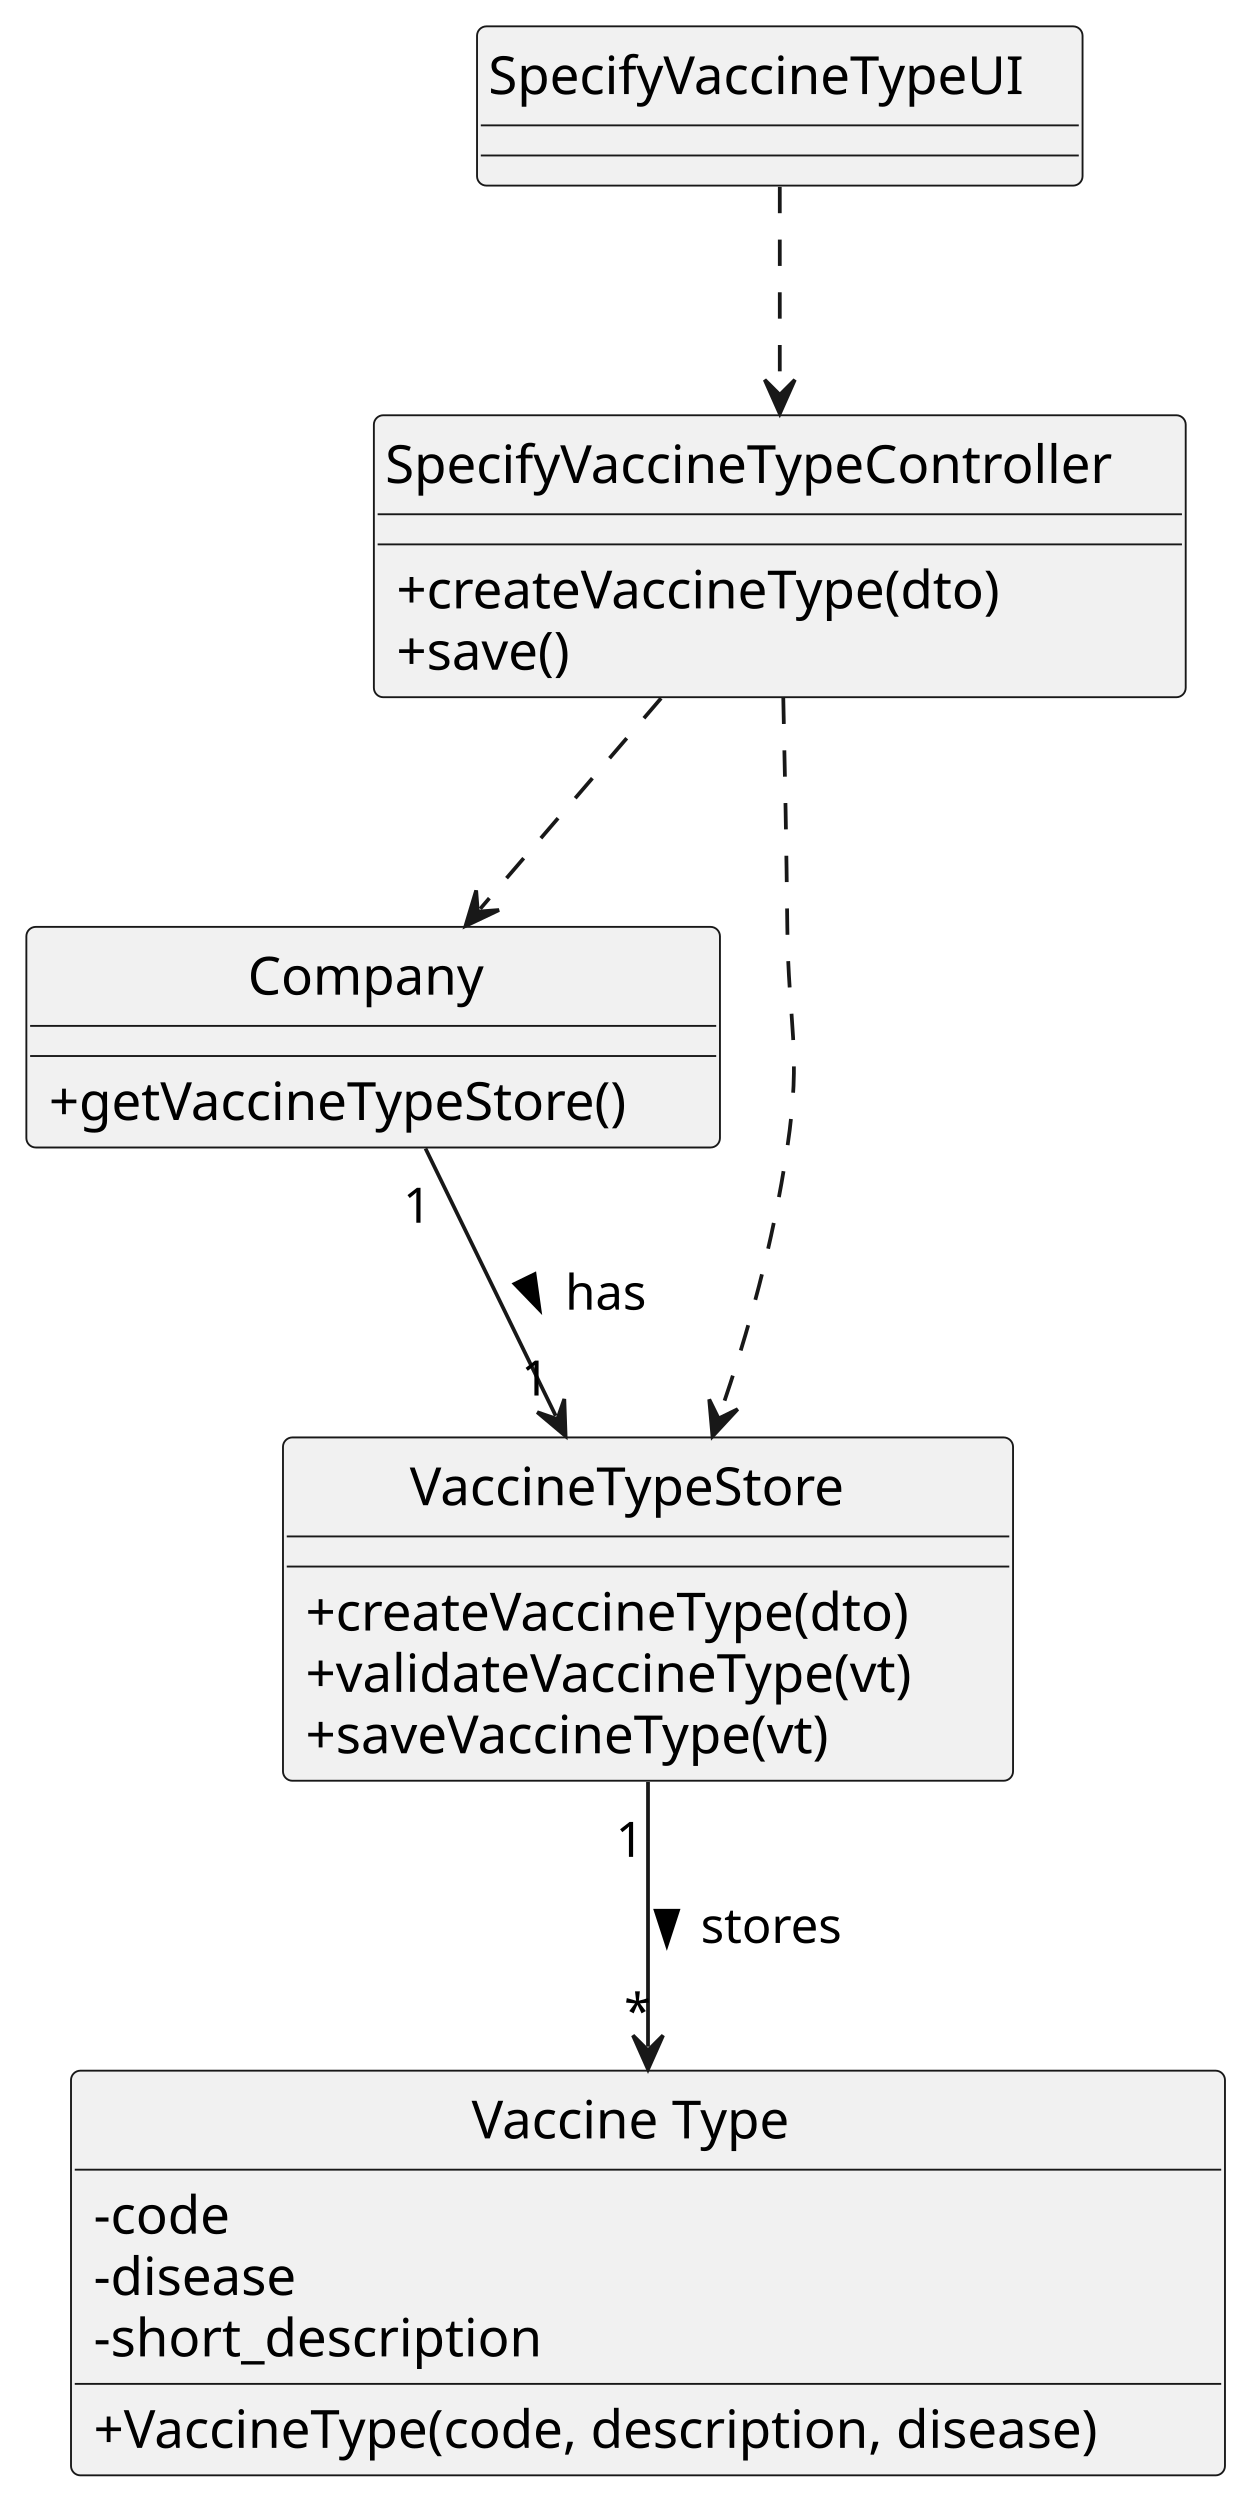
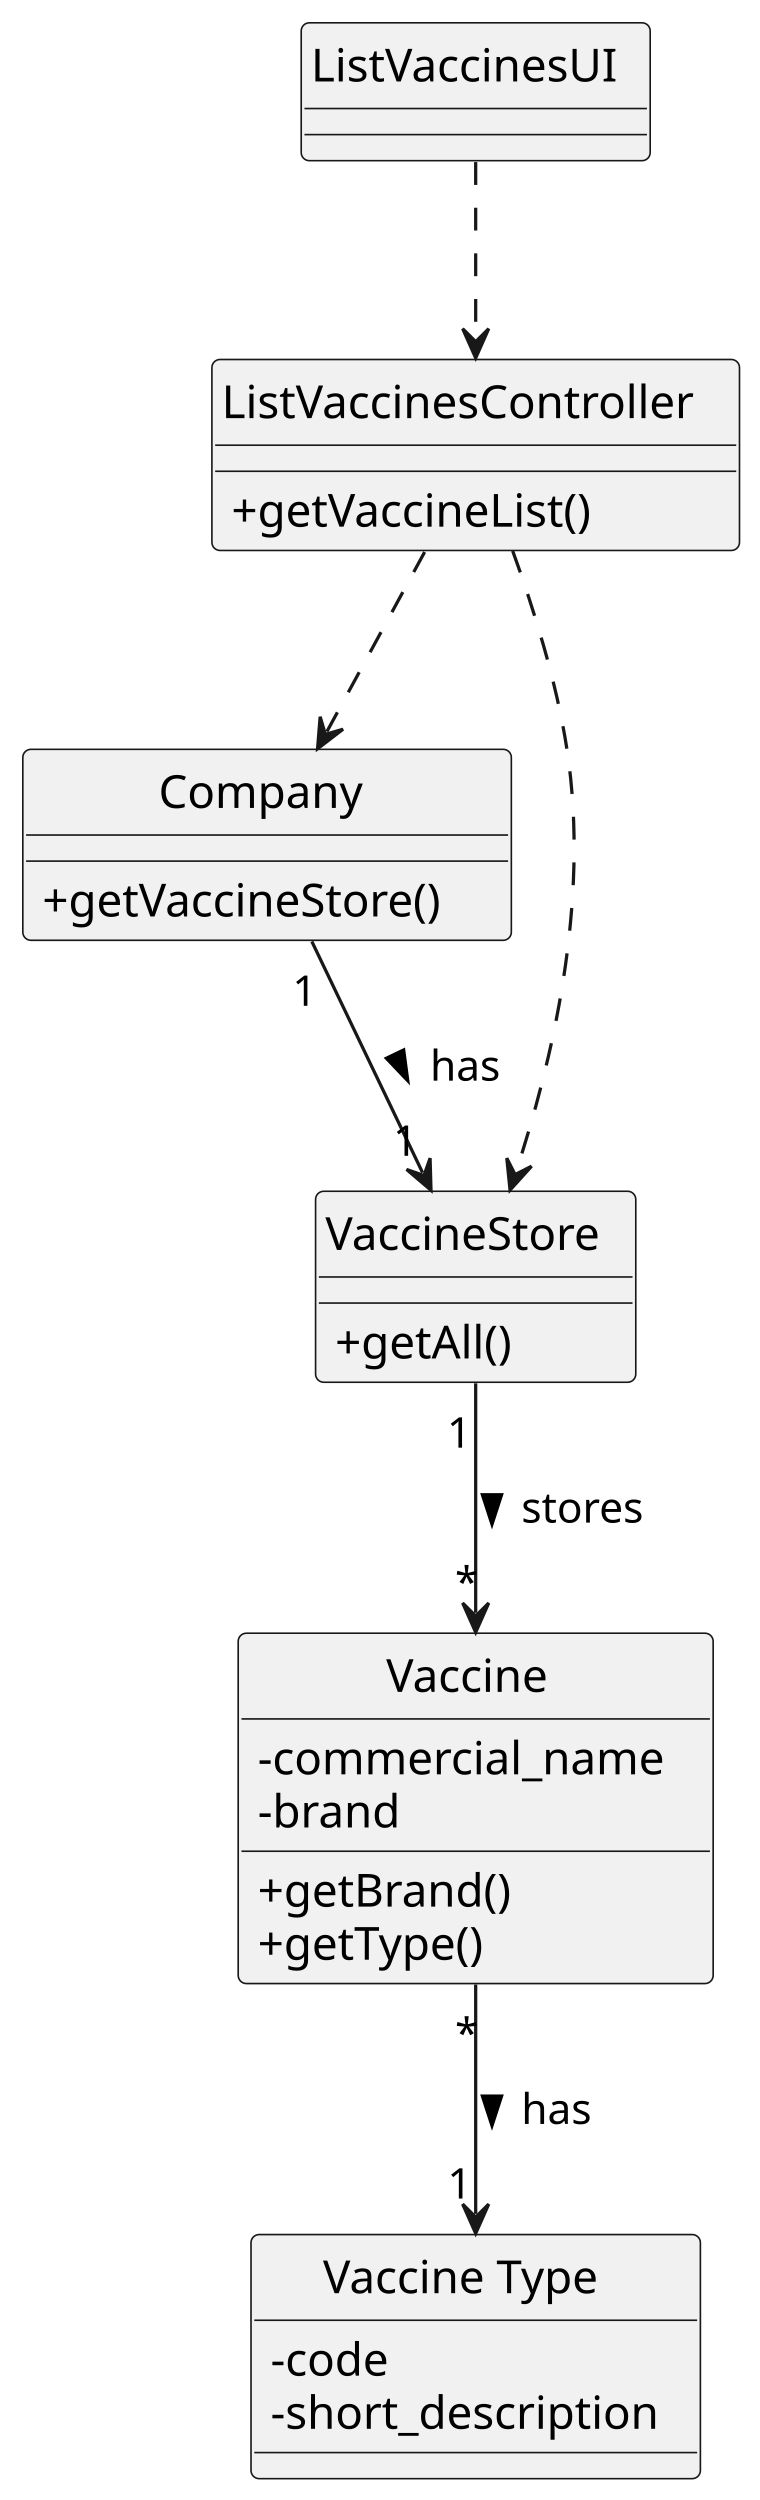
- <svg xmlns="http://www.w3.org/2000/svg" contentStyleType="text/css" data-diagram-type="CLASS" height="664px" preserveAspectRatio="none" style="width:332px;height:664px;background:#FFFFFF;" version="1.1" viewBox="0 0 332 664" width="332px" zoomAndPan="magnify">
+ <svg xmlns="http://www.w3.org/2000/svg" contentStyleType="text/css" data-diagram-type="CLASS" height="767px" preserveAspectRatio="none" style="width:233px;height:767px;background:#FFFFFF;" version="1.1" viewBox="0 0 233 767" width="233px" zoomAndPan="magnify">
  <defs />
  <g>
-     <g class="entity" data-entity="SpecifyVaccineTypeUI" data-source-line="4" data-uid="ent0002" id="entity_SpecifyVaccineTypeUI">
-       <rect fill="#F1F1F1" height="42.297" rx="2.5" ry="2.5" style="stroke:#181818;stroke-width:0.5;" width="160.827" x="126.7" y="7" />
-       <text fill="#000000" font-family="sans-serif" font-size="14" lengthAdjust="spacing" textLength="154.827" x="129.7" y="24.995">SpecifyVaccineTypeUI</text>
-       <line style="stroke:#181818;stroke-width:0.5;" x1="127.7" x2="286.527" y1="33.297" y2="33.297" />
-       <line style="stroke:#181818;stroke-width:0.5;" x1="127.7" x2="286.527" y1="41.297" y2="41.297" />
+     <g class="entity" data-entity="ListVaccinesUI" data-source-line="4" data-uid="ent0002" id="entity_ListVaccinesUI">
+       <rect fill="#F1F1F1" height="42.297" rx="2.5" ry="2.5" style="stroke:#181818;stroke-width:0.5;" width="107.069" x="92.41" y="7" />
+       <text fill="#000000" font-family="sans-serif" font-size="14" lengthAdjust="spacing" textLength="101.069" x="95.41" y="24.995">ListVaccinesUI</text>
+       <line style="stroke:#181818;stroke-width:0.5;" x1="93.41" x2="198.479" y1="33.297" y2="33.297" />
+       <line style="stroke:#181818;stroke-width:0.5;" x1="93.41" x2="198.479" y1="41.297" y2="41.297" />
    </g>
-     <g class="entity" data-entity="SpecifyVaccineTypeController" data-source-line="7" data-uid="ent0003" id="entity_SpecifyVaccineTypeController">
-       <rect fill="#F1F1F1" height="74.891" rx="2.5" ry="2.5" style="stroke:#181818;stroke-width:0.5;" width="215.624" x="99.3" y="110.29" />
-       <text fill="#000000" font-family="sans-serif" font-size="14" lengthAdjust="spacing" textLength="209.624" x="102.3" y="128.285">SpecifyVaccineTypeController</text>
-       <line style="stroke:#181818;stroke-width:0.5;" x1="100.3" x2="313.924" y1="136.587" y2="136.587" />
-       <line style="stroke:#181818;stroke-width:0.5;" x1="100.3" x2="313.924" y1="144.587" y2="144.587" />
-       <text fill="#000000" font-family="sans-serif" font-size="14" lengthAdjust="spacing" textLength="179.607" x="105.3" y="161.582">+createVaccineType(dto)</text>
-       <text fill="#000000" font-family="sans-serif" font-size="14" lengthAdjust="spacing" textLength="55.426" x="105.3" y="177.879">+save()</text>
+     <g class="entity" data-entity="ListVaccinesController" data-source-line="7" data-uid="ent0003" id="entity_ListVaccinesController">
+       <rect fill="#F1F1F1" height="58.594" rx="2.5" ry="2.5" style="stroke:#181818;stroke-width:0.5;" width="161.866" x="65.01" y="110.29" />
+       <text fill="#000000" font-family="sans-serif" font-size="14" lengthAdjust="spacing" textLength="155.866" x="68.01" y="128.285">ListVaccinesController</text>
+       <line style="stroke:#181818;stroke-width:0.5;" x1="66.01" x2="225.876" y1="136.587" y2="136.587" />
+       <line style="stroke:#181818;stroke-width:0.5;" x1="66.01" x2="225.876" y1="144.587" y2="144.587" />
+       <text fill="#000000" font-family="sans-serif" font-size="14" lengthAdjust="spacing" textLength="125.043" x="71.01" y="161.582">+getVaccineList()</text>
    </g>
-     <g class="entity" data-entity="Company" data-source-line="12" data-uid="ent0004" id="entity_Company">
-       <rect fill="#F1F1F1" height="58.594" rx="2.5" ry="2.5" style="stroke:#181818;stroke-width:0.5;" width="184.218" x="7" y="246.18" />
-       <text fill="#000000" font-family="sans-serif" font-size="14" lengthAdjust="spacing" textLength="66.603" x="65.808" y="264.175">Company</text>
-       <line style="stroke:#181818;stroke-width:0.5;" x1="8" x2="190.218" y1="272.477" y2="272.477" />
-       <line style="stroke:#181818;stroke-width:0.5;" x1="8" x2="190.218" y1="280.477" y2="280.477" />
-       <text fill="#000000" font-family="sans-serif" font-size="14" lengthAdjust="spacing" textLength="172.218" x="13" y="297.472">+getVaccineTypeStore()</text>
+     <g class="entity" data-entity="Company" data-source-line="11" data-uid="ent0004" id="entity_Company">
+       <rect fill="#F1F1F1" height="58.594" rx="2.5" ry="2.5" style="stroke:#181818;stroke-width:0.5;" width="149.881" x="7" y="229.89" />
+       <text fill="#000000" font-family="sans-serif" font-size="14" lengthAdjust="spacing" textLength="66.603" x="48.639" y="247.885">Company</text>
+       <line style="stroke:#181818;stroke-width:0.5;" x1="8" x2="155.881" y1="256.187" y2="256.187" />
+       <line style="stroke:#181818;stroke-width:0.5;" x1="8" x2="155.881" y1="264.187" y2="264.187" />
+       <text fill="#000000" font-family="sans-serif" font-size="14" lengthAdjust="spacing" textLength="137.881" x="13" y="281.182">+getVaccineStore()</text>
    </g>
-     <g class="entity" data-entity="VaccineTypeStore" data-source-line="16" data-uid="ent0005" id="entity_VaccineTypeStore">
-       <rect fill="#F1F1F1" height="91.188" rx="2.5" ry="2.5" style="stroke:#181818;stroke-width:0.5;" width="193.904" x="75.16" y="381.78" />
-       <text fill="#000000" font-family="sans-serif" font-size="14" lengthAdjust="spacing" textLength="126.574" x="108.825" y="399.775">VaccineTypeStore</text>
-       <line style="stroke:#181818;stroke-width:0.5;" x1="76.16" x2="268.064" y1="408.077" y2="408.077" />
-       <line style="stroke:#181818;stroke-width:0.5;" x1="76.16" x2="268.064" y1="416.077" y2="416.077" />
-       <text fill="#000000" font-family="sans-serif" font-size="14" lengthAdjust="spacing" textLength="179.607" x="81.16" y="433.072">+createVaccineType(dto)</text>
-       <text fill="#000000" font-family="sans-serif" font-size="14" lengthAdjust="spacing" textLength="181.904" x="81.16" y="449.369">+validateVaccineType(vt)</text>
-       <text fill="#000000" font-family="sans-serif" font-size="14" lengthAdjust="spacing" textLength="158.464" x="81.16" y="465.666">+saveVaccineType(vt)</text>
+     <g class="entity" data-entity="VaccineStore" data-source-line="15" data-uid="ent0005" id="entity_VaccineStore">
+       <rect fill="#F1F1F1" height="58.594" rx="2.5" ry="2.5" style="stroke:#181818;stroke-width:0.5;" width="98.237" x="96.82" y="365.48" />
+       <text fill="#000000" font-family="sans-serif" font-size="14" lengthAdjust="spacing" textLength="92.237" x="99.82" y="383.475">VaccineStore</text>
+       <line style="stroke:#181818;stroke-width:0.5;" x1="97.82" x2="194.057" y1="391.777" y2="391.777" />
+       <line style="stroke:#181818;stroke-width:0.5;" x1="97.82" x2="194.057" y1="399.777" y2="399.777" />
+       <text fill="#000000" font-family="sans-serif" font-size="14" lengthAdjust="spacing" textLength="63" x="102.82" y="416.772">+getAll()</text>
    </g>
-     <g class="entity" data-entity="Vaccine Type" data-source-line="22" data-uid="ent0006" id="entity_Vaccine Type">
-       <rect fill="#F1F1F1" height="107.484" rx="2.5" ry="2.5" style="stroke:#181818;stroke-width:0.5;" width="306.492" x="18.86" y="549.97" />
-       <text fill="#000000" font-family="sans-serif" font-size="14" lengthAdjust="spacing" textLength="93.714" x="125.249" y="567.965">Vaccine Type</text>
-       <line style="stroke:#181818;stroke-width:0.5;" x1="19.86" x2="324.352" y1="576.267" y2="576.267" />
-       <text fill="#000000" font-family="sans-serif" font-size="14" lengthAdjust="spacing" textLength="38.815" x="24.86" y="593.262">-code</text>
-       <text fill="#000000" font-family="sans-serif" font-size="14" lengthAdjust="spacing" textLength="58.222" x="24.86" y="609.559">-disease</text>
-       <text fill="#000000" font-family="sans-serif" font-size="14" lengthAdjust="spacing" textLength="125.87" x="24.86" y="625.856">-short_description</text>
-       <line style="stroke:#181818;stroke-width:0.5;" x1="19.86" x2="324.352" y1="633.158" y2="633.158" />
-       <text fill="#000000" font-family="sans-serif" font-size="14" lengthAdjust="spacing" textLength="294.492" x="24.86" y="650.153">+VaccineType(code, description, disease)</text>
+     <g class="entity" data-entity="Vaccine" data-source-line="19" data-uid="ent0006" id="entity_Vaccine">
+       <rect fill="#F1F1F1" height="107.484" rx="2.5" ry="2.5" style="stroke:#181818;stroke-width:0.5;" width="145.718" x="73.08" y="501.07" />
+       <text fill="#000000" font-family="sans-serif" font-size="14" lengthAdjust="spacing" textLength="54.927" x="118.475" y="519.065">Vaccine</text>
+       <line style="stroke:#181818;stroke-width:0.5;" x1="74.08" x2="217.798" y1="527.367" y2="527.367" />
+       <text fill="#000000" font-family="sans-serif" font-size="14" lengthAdjust="spacing" textLength="133.718" x="79.08" y="544.362">-commercial_name</text>
+       <text fill="#000000" font-family="sans-serif" font-size="14" lengthAdjust="spacing" textLength="46.033" x="79.08" y="560.659">-brand</text>
+       <line style="stroke:#181818;stroke-width:0.5;" x1="74.08" x2="217.798" y1="567.961" y2="567.961" />
+       <text fill="#000000" font-family="sans-serif" font-size="14" lengthAdjust="spacing" textLength="87.343" x="79.08" y="584.956">+getBrand()</text>
+       <text fill="#000000" font-family="sans-serif" font-size="14" lengthAdjust="spacing" textLength="79.981" x="79.08" y="601.253">+getType()</text>
    </g>
-     <g class="link" data-entity-1="SpecifyVaccineTypeUI" data-entity-2="SpecifyVaccineTypeController" data-source-line="29" data-uid="lnk7" id="link_SpecifyVaccineTypeUI_SpecifyVaccineTypeController">
-       <path codeLine="29" d="M207.11,49.63 C207.11,66.21 207.11,83.99 207.11,103.87" fill="none" id="SpecifyVaccineTypeUI-to-SpecifyVaccineTypeController" style="stroke:#181818;stroke-width:1;stroke-dasharray:7,7;" />
-       <polygon fill="#181818" points="207.11,109.87,211.11,100.87,207.11,104.87,203.11,100.87,207.11,109.87" style="stroke:#181818;stroke-width:1;" />
+     <g class="entity" data-entity="Vaccine Type" data-source-line="26" data-uid="ent0007" id="entity_Vaccine Type">
+       <rect fill="#F1F1F1" height="74.891" rx="2.5" ry="2.5" style="stroke:#181818;stroke-width:0.5;" width="137.87" x="77.01" y="685.56" />
+       <text fill="#000000" font-family="sans-serif" font-size="14" lengthAdjust="spacing" textLength="93.714" x="99.088" y="703.555">Vaccine Type</text>
+       <line style="stroke:#181818;stroke-width:0.5;" x1="78.01" x2="213.88" y1="711.857" y2="711.857" />
+       <text fill="#000000" font-family="sans-serif" font-size="14" lengthAdjust="spacing" textLength="38.815" x="83.01" y="728.852">-code</text>
+       <text fill="#000000" font-family="sans-serif" font-size="14" lengthAdjust="spacing" textLength="125.87" x="83.01" y="745.149">-short_description</text>
+       <line style="stroke:#181818;stroke-width:0.5;" x1="78.01" x2="213.88" y1="752.451" y2="752.451" />
    </g>
-     <g class="link" data-entity-1="SpecifyVaccineTypeController" data-entity-2="Company" data-source-line="30" data-uid="lnk8" id="link_SpecifyVaccineTypeController_Company">
-       <path codeLine="30" d="M175.58,185.45 C159.02,204.73 142.939,223.458 127.549,241.378" fill="none" id="SpecifyVaccineTypeController-to-Company" style="stroke:#181818;stroke-width:1;stroke-dasharray:7,7;" />
-       <polygon fill="#181818" points="123.64,245.93,132.538,241.708,126.898,242.137,126.469,236.496,123.64,245.93" style="stroke:#181818;stroke-width:1;" />
+     <g class="link" data-entity-1="ListVaccinesUI" data-entity-2="ListVaccinesController" data-source-line="31" data-uid="lnk8" id="link_ListVaccinesUI_ListVaccinesController">
+       <path codeLine="31" d="M145.94,49.73 C145.94,66.7 145.94,84.95 145.94,103.84" fill="none" id="ListVaccinesUI-to-ListVaccinesController" style="stroke:#181818;stroke-width:1;stroke-dasharray:7,7;" />
+       <polygon fill="#181818" points="145.94,109.84,149.94,100.84,145.94,104.84,141.94,100.84,145.94,109.84" style="stroke:#181818;stroke-width:1;" />
    </g>
-     <g class="link" data-entity-1="SpecifyVaccineTypeController" data-entity-2="VaccineTypeStore" data-source-line="31" data-uid="lnk9" id="link_SpecifyVaccineTypeController_VaccineTypeStore">
-       <path codeLine="31" d="M208.04,185.29 C208.46,203.58 208.9,226.05 209.11,246.18 C209.38,272.22 212.94,279.02 209.11,304.78 C205.24,330.75 198.921,353.173 191.181,375.813" fill="none" id="SpecifyVaccineTypeController-to-VaccineTypeStore" style="stroke:#181818;stroke-width:1;stroke-dasharray:7,7;" />
-       <polygon fill="#181818" points="189.24,381.49,195.936,374.268,190.857,376.759,188.367,371.68,189.24,381.49" style="stroke:#181818;stroke-width:1;" />
+     <g class="link" data-entity-1="ListVaccinesController" data-entity-2="Company" data-source-line="32" data-uid="lnk9" id="link_ListVaccinesController_Company">
+       <path codeLine="32" d="M130.28,169.36 C120.29,187.72 110.27,206.141 100.3,224.441" fill="none" id="ListVaccinesController-to-Company" style="stroke:#181818;stroke-width:1;stroke-dasharray:7,7;" />
+       <polygon fill="#181818" points="97.43,229.71,105.248,223.72,99.822,225.319,98.223,219.893,97.43,229.71" style="stroke:#181818;stroke-width:1;" />
    </g>
-     <g class="link" data-entity-1="Company" data-entity-2="VaccineTypeStore" data-source-line="32" data-uid="lnk10" id="link_Company_VaccineTypeStore">
-       <path codeLine="32" d="M113.01,305.03 C123.52,326.6 135.523,351.235 147.593,376.025" fill="none" id="Company-to-VaccineTypeStore" style="stroke:#181818;stroke-width:1;" />
-       <polygon fill="#181818" points="150.22,381.42,149.876,371.577,148.031,376.925,142.684,375.079,150.22,381.42" style="stroke:#181818;stroke-width:1;" />
-       <polygon fill="#000000" points="143.3,347.841,141.981,338.423,136.696,340.997,143.3,347.841" style="stroke:#000000;stroke-width:1;" />
-       <text fill="#000000" font-family="sans-serif" font-size="13" lengthAdjust="spacing" textLength="22.979" x="150.11" y="347.847">has</text>
-       <text fill="#000000" font-family="sans-serif" font-size="13" lengthAdjust="spacing" textLength="8.271" x="107.08" y="324.753">1</text>
-       <text fill="#000000" font-family="sans-serif" font-size="13" lengthAdjust="spacing" textLength="8.271" x="138.437" y="370.646">1</text>
+     <g class="link" data-entity-1="ListVaccinesController" data-entity-2="VaccineStore" data-source-line="33" data-uid="lnk10" id="link_ListVaccinesController_VaccineStore">
+       <path codeLine="33" d="M157.29,169.02 C163.57,186.31 170.74,209.01 173.94,229.89 C181.21,277.39 169.047,326.728 158.347,359.408" fill="none" id="ListVaccinesController-to-VaccineStore" style="stroke:#181818;stroke-width:1;stroke-dasharray:7,7;" />
+       <polygon fill="#181818" points="156.48,365.11,163.082,357.801,158.036,360.358,155.479,355.312,156.48,365.11" style="stroke:#181818;stroke-width:1;" />
    </g>
-     <g class="link" data-entity-1="VaccineTypeStore" data-entity-2="Vaccine Type" data-source-line="33" data-uid="lnk11" id="link_VaccineTypeStore_Vaccine Type">
-       <path codeLine="33" d="M172.11,473.27 C172.11,496.57 172.11,519.2 172.11,543.6" fill="none" id="VaccineTypeStore-to-Vaccine Type" style="stroke:#181818;stroke-width:1;" />
-       <polygon fill="#181818" points="172.11,549.6,176.11,540.6,172.11,544.6,168.11,540.6,172.11,549.6" style="stroke:#181818;stroke-width:1;" />
-       <polygon fill="#000000" points="177.11,516.536,180.049,507.491,174.171,507.491,177.11,516.536" style="stroke:#000000;stroke-width:1;" />
-       <text fill="#000000" font-family="sans-serif" font-size="13" lengthAdjust="spacing" textLength="39.94" x="186.11" y="516.037">stores</text>
-       <text fill="#000000" font-family="sans-serif" font-size="13" lengthAdjust="spacing" textLength="8.271" x="163.542" y="493.189">1</text>
-       <text fill="#000000" font-family="sans-serif" font-size="13" lengthAdjust="spacing" textLength="6.5" x="165.758" y="538.781">*</text>
+     <g class="link" data-entity-1="Company" data-entity-2="VaccineStore" data-source-line="34" data-uid="lnk11" id="link_Company_VaccineStore">
+       <path codeLine="34" d="M95.67,288.84 C106.47,311.38 118.848,337.229 129.638,359.759" fill="none" id="Company-to-VaccineStore" style="stroke:#181818;stroke-width:1;" />
+       <polygon fill="#181818" points="132.23,365.17,131.95,355.325,130.07,360.661,124.735,358.781,132.23,365.17" style="stroke:#181818;stroke-width:1;" />
+       <polygon fill="#000000" points="125.1,331.556,123.843,322.129,118.542,324.668,125.1,331.556" style="stroke:#000000;stroke-width:1;" />
+       <text fill="#000000" font-family="sans-serif" font-size="13" lengthAdjust="spacing" textLength="22.979" x="131.94" y="331.547">has</text>
+       <text fill="#000000" font-family="sans-serif" font-size="13" lengthAdjust="spacing" textLength="8.271" x="89.705" y="308.583">1</text>
+       <text fill="#000000" font-family="sans-serif" font-size="13" lengthAdjust="spacing" textLength="8.271" x="120.606" y="354.597">1</text>
+     </g>
+     <g class="link" data-entity-1="VaccineStore" data-entity-2="Vaccine" data-source-line="35" data-uid="lnk12" id="link_VaccineStore_Vaccine">
+       <path codeLine="35" d="M145.94,424.4 C145.94,445.66 145.94,469.27 145.94,494.8" fill="none" id="VaccineStore-to-Vaccine" style="stroke:#181818;stroke-width:1;" />
+       <polygon fill="#181818" points="145.94,500.8,149.94,491.8,145.94,495.8,141.94,491.8,145.94,500.8" style="stroke:#181818;stroke-width:1;" />
+       <polygon fill="#000000" points="150.94,467.636,153.879,458.591,148.001,458.591,150.94,467.636" style="stroke:#000000;stroke-width:1;" />
+       <text fill="#000000" font-family="sans-serif" font-size="13" lengthAdjust="spacing" textLength="39.94" x="159.94" y="467.137">stores</text>
+       <text fill="#000000" font-family="sans-serif" font-size="13" lengthAdjust="spacing" textLength="8.271" x="137.143" y="444.137">1</text>
+       <text fill="#000000" font-family="sans-serif" font-size="13" lengthAdjust="spacing" textLength="6.5" x="139.588" y="489.994">*</text>
+     </g>
+     <g class="link" data-entity-1="Vaccine" data-entity-2="Vaccine Type" data-source-line="36" data-uid="lnk13" id="link_Vaccine_Vaccine Type">
+       <path codeLine="36" d="M145.94,608.86 C145.94,633.74 145.94,656.79 145.94,679.22" fill="none" id="Vaccine-to-Vaccine Type" style="stroke:#181818;stroke-width:1;" />
+       <polygon fill="#181818" points="145.94,685.22,149.94,676.22,145.94,680.22,141.94,676.22,145.94,685.22" style="stroke:#181818;stroke-width:1;" />
+       <polygon fill="#000000" points="150.94,652.126,153.879,643.081,148.001,643.081,150.94,652.126" style="stroke:#000000;stroke-width:1;" />
+       <text fill="#000000" font-family="sans-serif" font-size="13" lengthAdjust="spacing" textLength="22.979" x="159.94" y="651.627">has</text>
+       <text fill="#000000" font-family="sans-serif" font-size="13" lengthAdjust="spacing" textLength="6.5" x="139.605" y="628.436">*</text>
+       <text fill="#000000" font-family="sans-serif" font-size="13" lengthAdjust="spacing" textLength="8.271" x="137.275" y="674.515">1</text>
    </g>
  </g>
</svg>
